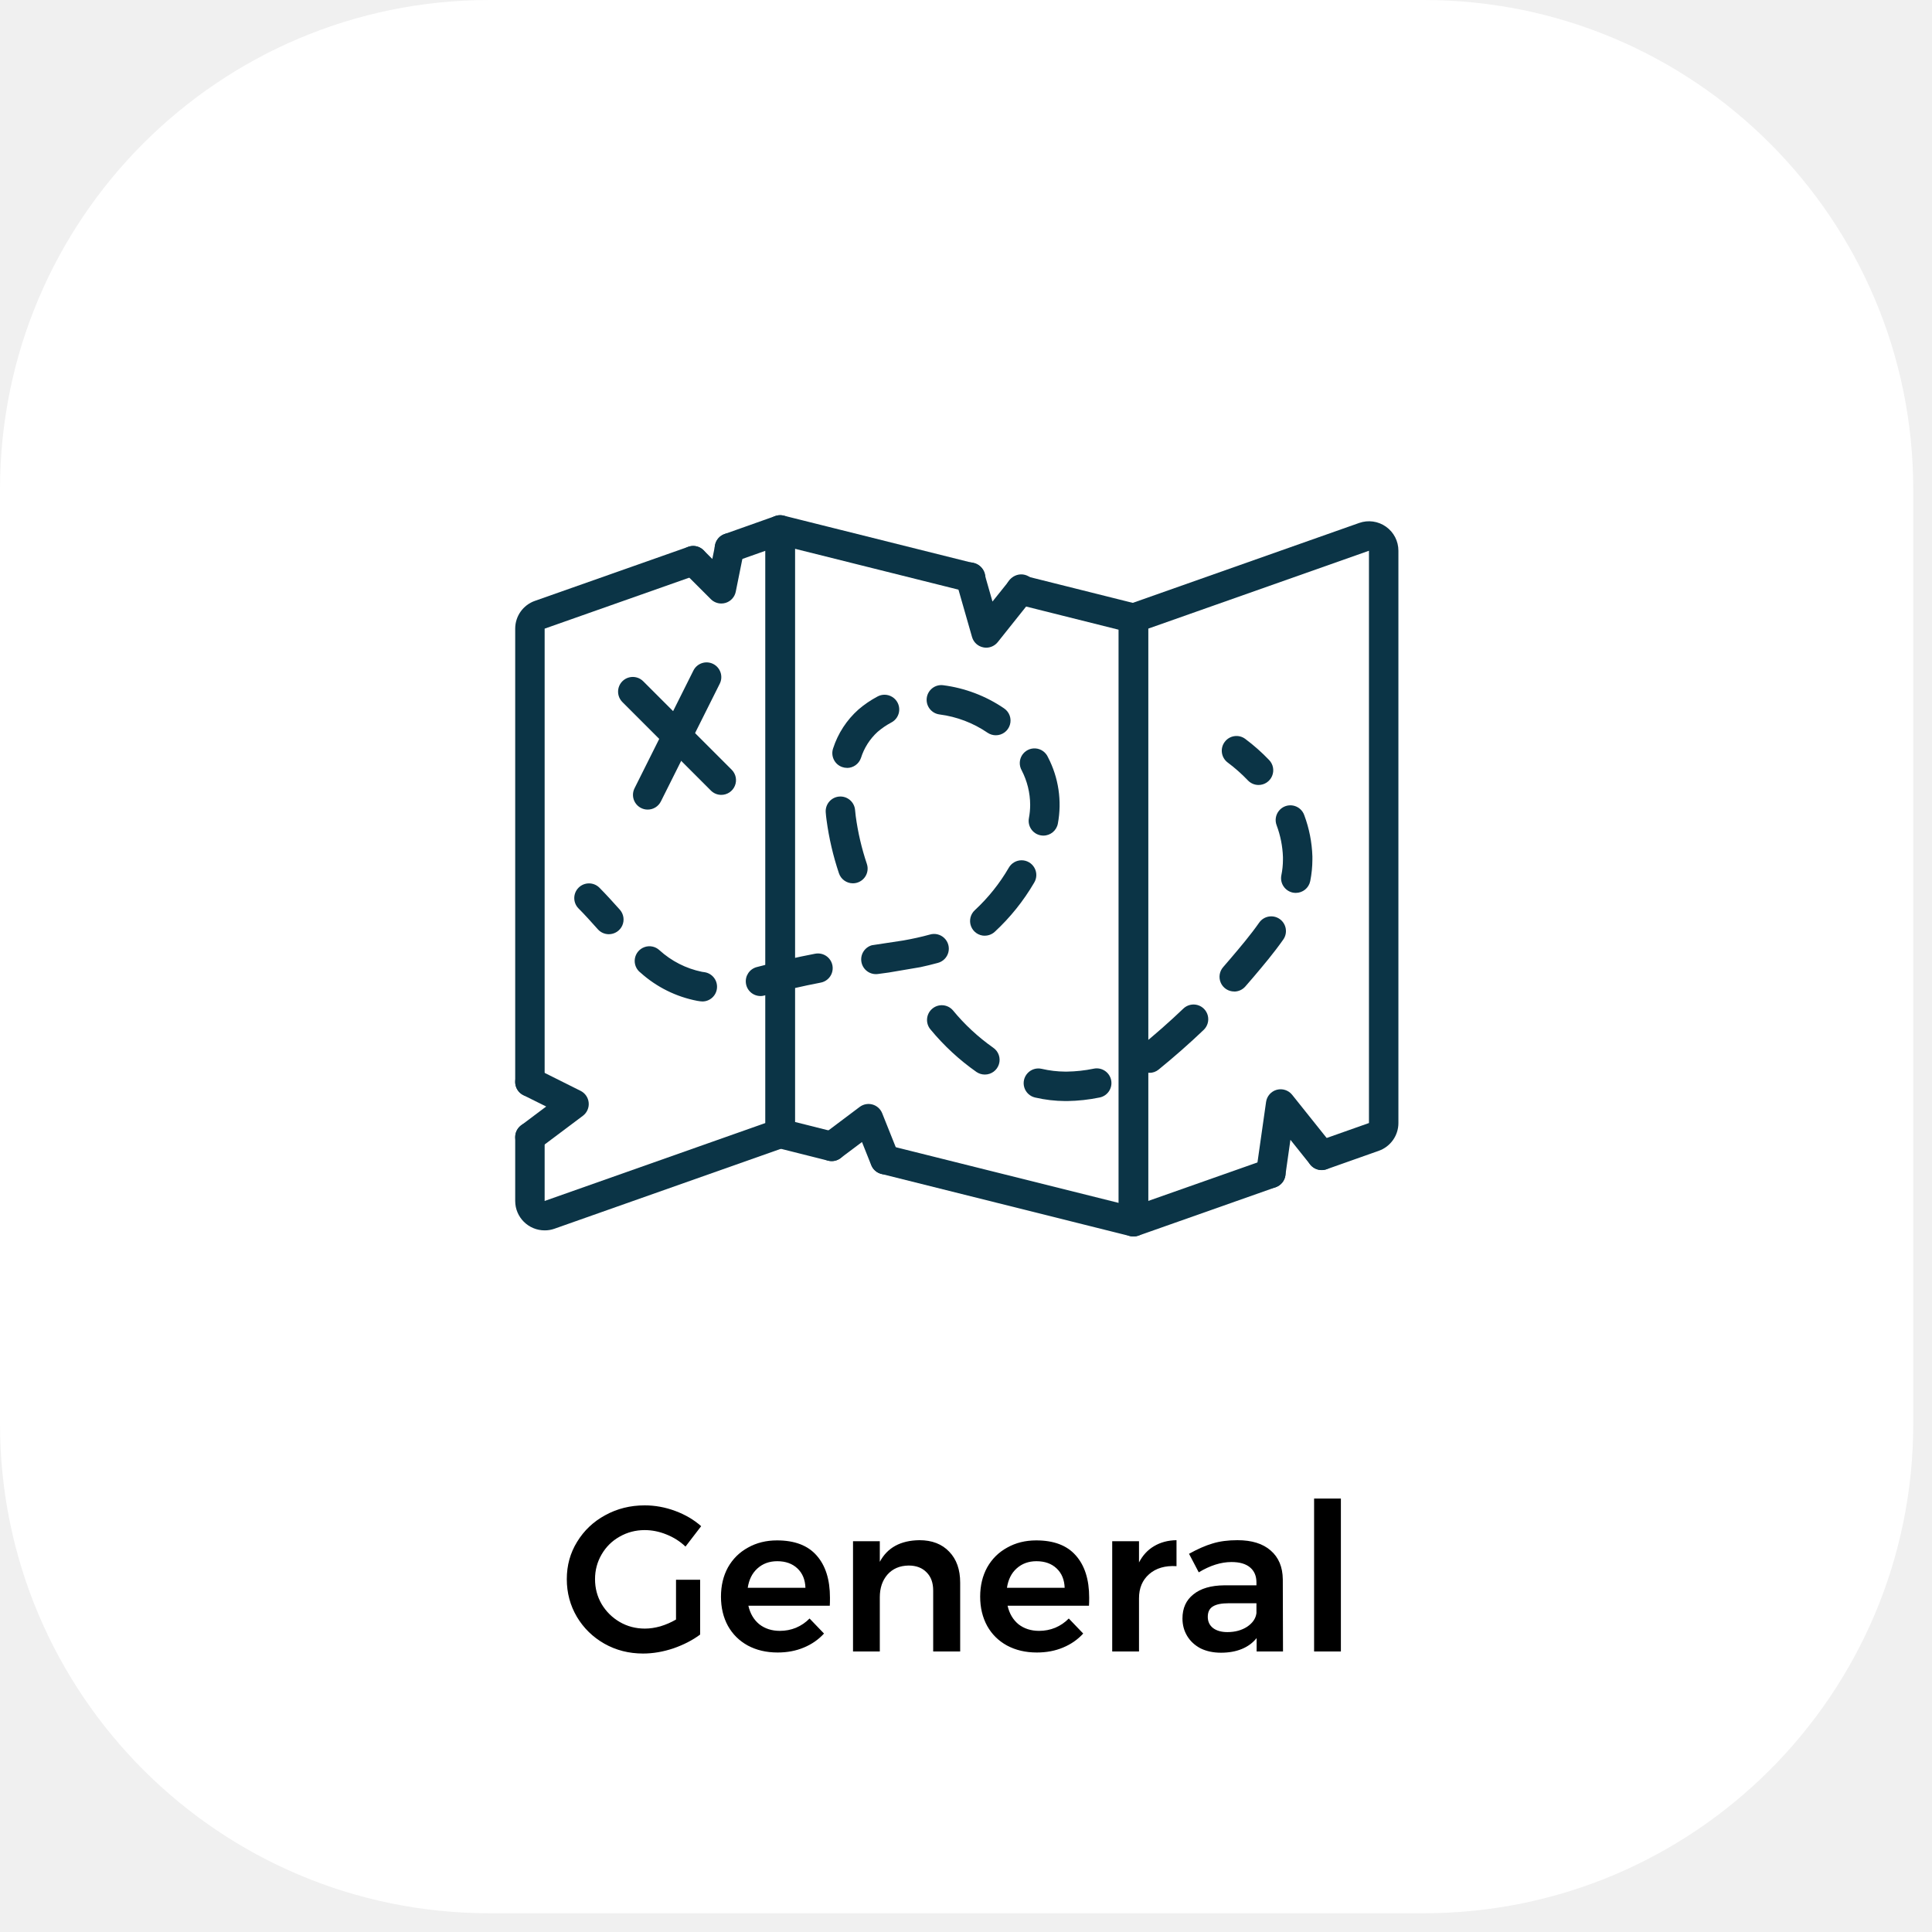
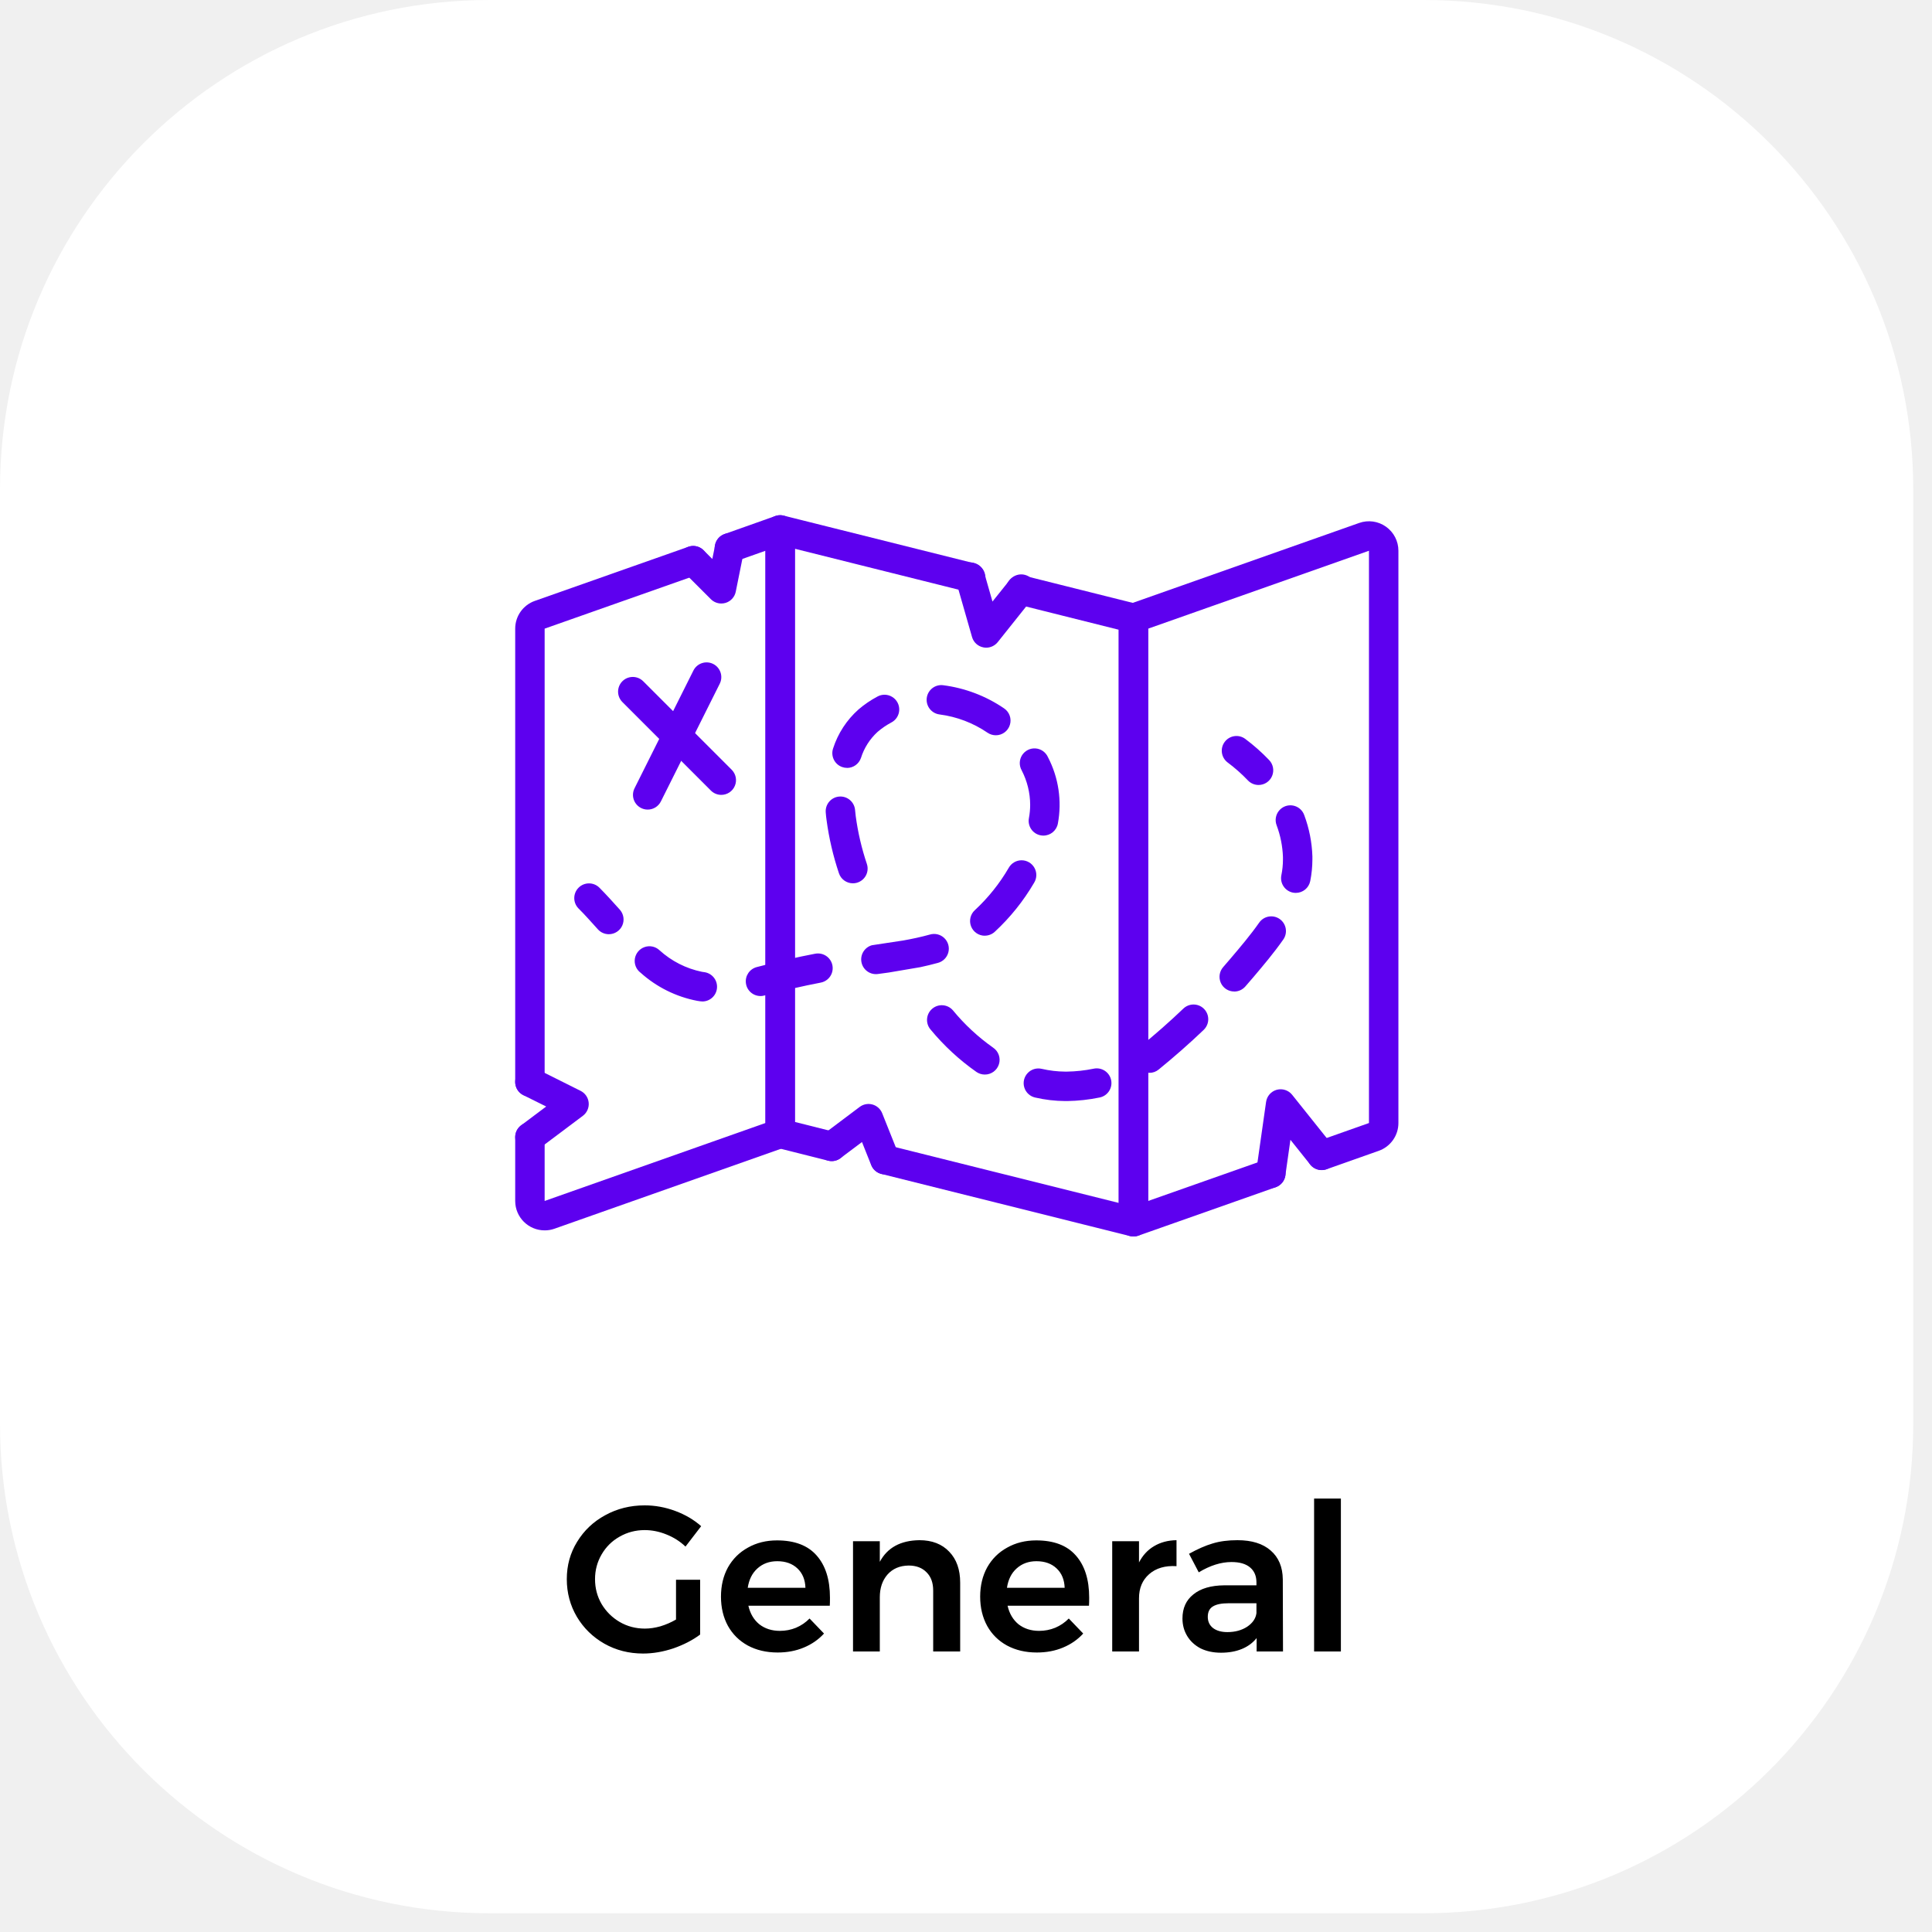
<svg xmlns="http://www.w3.org/2000/svg" width="75" height="75" viewBox="0 0 75 75" fill="none">
  <rect width="74.272" height="74.272" rx="19" fill="white" />
  <path d="M26.243 61.326H27.179V63.454C26.886 63.672 26.539 63.851 26.139 63.99C25.739 64.123 25.347 64.19 24.963 64.19C24.414 64.19 23.912 64.062 23.459 63.806C23.011 63.55 22.656 63.203 22.395 62.766C22.134 62.323 22.003 61.835 22.003 61.302C22.003 60.768 22.136 60.286 22.403 59.854C22.67 59.416 23.032 59.072 23.491 58.822C23.955 58.566 24.467 58.438 25.027 58.438C25.427 58.438 25.822 58.51 26.211 58.654C26.6 58.798 26.936 58.995 27.219 59.246L26.611 60.038C26.398 59.835 26.15 59.678 25.867 59.566C25.59 59.454 25.31 59.398 25.027 59.398C24.675 59.398 24.35 59.483 24.051 59.654C23.758 59.819 23.526 60.048 23.355 60.342C23.184 60.635 23.099 60.955 23.099 61.302C23.099 61.654 23.184 61.976 23.355 62.27C23.531 62.563 23.766 62.795 24.059 62.966C24.352 63.136 24.678 63.222 25.035 63.222C25.227 63.222 25.427 63.192 25.635 63.134C25.848 63.07 26.051 62.982 26.243 62.87V61.326ZM30.163 59.798C30.846 59.798 31.358 59.992 31.7 60.382C32.046 60.771 32.219 61.318 32.219 62.022C32.219 62.16 32.217 62.264 32.212 62.334H29.052C29.121 62.638 29.262 62.878 29.476 63.054C29.694 63.224 29.961 63.31 30.276 63.31C30.494 63.31 30.702 63.27 30.899 63.19C31.102 63.104 31.278 62.984 31.427 62.83L31.988 63.414C31.774 63.648 31.513 63.83 31.203 63.958C30.899 64.086 30.561 64.15 30.188 64.15C29.75 64.15 29.363 64.059 29.027 63.878C28.697 63.696 28.441 63.443 28.259 63.118C28.078 62.787 27.988 62.408 27.988 61.982C27.988 61.555 28.078 61.176 28.259 60.846C28.446 60.515 28.705 60.259 29.035 60.078C29.366 59.891 29.742 59.798 30.163 59.798ZM31.267 61.638C31.257 61.323 31.153 61.072 30.956 60.886C30.758 60.699 30.497 60.606 30.172 60.606C29.867 60.606 29.611 60.699 29.404 60.886C29.201 61.067 29.076 61.318 29.027 61.638H31.267ZM35.69 59.79C36.181 59.79 36.567 59.939 36.85 60.238C37.133 60.531 37.274 60.931 37.274 61.438V64.11H36.226V61.742C36.226 61.443 36.141 61.208 35.97 61.038C35.799 60.862 35.567 60.774 35.274 60.774C34.927 60.779 34.653 60.896 34.45 61.126C34.252 61.355 34.154 61.648 34.154 62.006V64.11H33.114V59.83H34.154V60.63C34.447 60.08 34.959 59.8 35.69 59.79ZM40.226 59.798C40.909 59.798 41.421 59.992 41.762 60.382C42.109 60.771 42.282 61.318 42.282 62.022C42.282 62.16 42.279 62.264 42.274 62.334H39.114C39.183 62.638 39.325 62.878 39.538 63.054C39.757 63.224 40.023 63.31 40.338 63.31C40.557 63.31 40.765 63.27 40.962 63.19C41.165 63.104 41.341 62.984 41.49 62.83L42.05 63.414C41.837 63.648 41.575 63.83 41.266 63.958C40.962 64.086 40.623 64.15 40.25 64.15C39.813 64.15 39.426 64.059 39.09 63.878C38.759 63.696 38.503 63.443 38.322 63.118C38.141 62.787 38.05 62.408 38.05 61.982C38.05 61.555 38.141 61.176 38.322 60.846C38.509 60.515 38.767 60.259 39.098 60.078C39.429 59.891 39.805 59.798 40.226 59.798ZM41.33 61.638C41.319 61.323 41.215 61.072 41.018 60.886C40.821 60.699 40.559 60.606 40.234 60.606C39.93 60.606 39.674 60.699 39.466 60.886C39.263 61.067 39.138 61.318 39.09 61.638H41.33ZM44.216 60.654C44.36 60.376 44.555 60.166 44.8 60.022C45.051 59.872 45.342 59.795 45.672 59.79V60.798C45.23 60.771 44.875 60.875 44.608 61.11C44.347 61.339 44.216 61.651 44.216 62.046V64.11H43.176V59.83H44.216V60.654ZM48.782 64.11V63.59C48.633 63.776 48.441 63.918 48.206 64.014C47.972 64.11 47.703 64.158 47.398 64.158C47.1 64.158 46.836 64.102 46.606 63.99C46.383 63.872 46.209 63.712 46.087 63.51C45.964 63.307 45.903 63.08 45.903 62.83C45.903 62.43 46.044 62.118 46.327 61.894C46.609 61.664 47.009 61.547 47.526 61.542H48.775V61.43C48.775 61.179 48.692 60.984 48.526 60.846C48.361 60.707 48.121 60.638 47.806 60.638C47.401 60.638 46.977 60.771 46.535 61.038L46.158 60.318C46.495 60.131 46.798 59.998 47.071 59.918C47.348 59.832 47.67 59.79 48.038 59.79C48.593 59.79 49.023 59.923 49.327 60.19C49.636 60.456 49.793 60.83 49.798 61.31L49.806 64.11H48.782ZM47.647 63.358C47.945 63.358 48.201 63.288 48.414 63.15C48.628 63.006 48.748 62.83 48.775 62.622V62.238H47.694C47.417 62.238 47.212 62.28 47.078 62.366C46.95 62.446 46.886 62.579 46.886 62.766C46.886 62.947 46.953 63.091 47.087 63.198C47.225 63.304 47.412 63.358 47.647 63.358ZM51.013 58.174H52.053V64.11H51.013V58.174Z" fill="black" />
-   <path d="M34.349 45.589C34.115 45.589 33.905 45.446 33.819 45.229L33.462 44.334L32.629 44.959C32.377 45.149 32.018 45.098 31.829 44.845C31.64 44.593 31.691 44.235 31.943 44.045L33.372 42.971C33.514 42.864 33.698 42.829 33.87 42.877C34.041 42.925 34.18 43.05 34.246 43.215L34.881 44.804C34.951 44.98 34.929 45.18 34.823 45.337C34.717 45.493 34.539 45.587 34.35 45.587L34.349 45.589Z" fill="#0B3446" />
-   <path d="M49.333 46.12C49.306 46.12 49.278 46.118 49.251 46.114C48.939 46.07 48.722 45.78 48.766 45.468L49.149 42.776C49.181 42.551 49.344 42.366 49.564 42.305C49.784 42.246 50.019 42.322 50.161 42.5L51.755 44.495C51.95 44.741 51.909 45.099 51.664 45.295C51.418 45.491 51.061 45.453 50.863 45.209L50.094 44.247L49.898 45.629C49.858 45.91 49.617 46.12 49.333 46.12Z" fill="#0B3446" />
-   <path d="M28 23.428C27.849 23.428 27.703 23.368 27.596 23.261L26.505 22.171C26.36 22.026 26.304 21.816 26.357 21.618C26.41 21.421 26.564 21.267 26.762 21.213C26.959 21.16 27.17 21.217 27.314 21.362L27.652 21.699L27.762 21.156C27.824 20.846 28.125 20.646 28.434 20.708C28.744 20.77 28.944 21.071 28.882 21.381L28.562 22.97C28.52 23.176 28.369 23.343 28.167 23.404C28.113 23.42 28.057 23.429 28 23.428Z" fill="#0B3446" />
-   <path d="M21.143 47.763C20.512 47.763 20 47.252 20 46.621V44.143C20 43.827 20.256 43.571 20.572 43.571C20.887 43.571 21.143 43.827 21.143 44.143V46.621L29.715 43.595V21.381L28.511 21.807C28.318 21.878 28.102 21.84 27.945 21.707C27.788 21.574 27.714 21.367 27.753 21.165C27.791 20.963 27.935 20.797 28.13 20.73L30.095 20.033C30.27 19.971 30.464 19.998 30.616 20.105C30.767 20.212 30.857 20.386 30.858 20.571V44C30.858 44.242 30.705 44.458 30.476 44.539L21.524 47.699C21.402 47.742 21.273 47.764 21.143 47.763Z" fill="#0B3446" />
-   <path d="M20.572 42.571C20.256 42.571 20 42.316 20 42V24.404C20 23.919 20.306 23.487 20.764 23.326L26.719 21.227C27.016 21.122 27.343 21.277 27.448 21.575C27.553 21.873 27.397 22.199 27.099 22.304L21.143 24.404V42C21.143 42.316 20.887 42.571 20.572 42.571Z" fill="#0B3446" />
-   <path d="M44.001 48C43.685 48 43.429 47.744 43.429 47.429V24C43.429 23.758 43.582 23.542 43.81 23.461L52.763 20.301C53.113 20.177 53.501 20.231 53.804 20.446C54.107 20.66 54.286 21.008 54.286 21.38V43.596C54.286 44.08 53.981 44.512 53.525 44.674L51.5 45.39C51.203 45.496 50.876 45.34 50.77 45.042C50.665 44.745 50.821 44.418 51.118 44.312L53.143 43.596V21.38L44.572 24.404V46.621L49.144 45.01C49.336 44.942 49.55 44.982 49.705 45.115C49.86 45.247 49.933 45.453 49.896 45.653C49.858 45.854 49.716 46.02 49.524 46.088L44.193 47.968C44.131 47.989 44.066 48 44.001 48Z" fill="#0B3446" />
-   <path d="M44.001 48C43.954 48 43.908 47.994 43.862 47.983L34.211 45.571C33.91 45.49 33.729 45.184 33.805 44.881C33.88 44.578 34.184 44.392 34.488 44.463L43.429 46.697V24.446L39.479 23.457C39.28 23.408 39.121 23.257 39.065 23.06C39.008 22.863 39.061 22.65 39.204 22.503C39.347 22.356 39.558 22.297 39.757 22.348L44.14 23.445C44.394 23.509 44.572 23.738 44.572 24V47.428C44.572 47.744 44.316 48 44.001 48Z" fill="#0B3446" />
-   <path d="M32.286 45.074C32.239 45.074 32.192 45.068 32.146 45.057L30.146 44.554C29.892 44.49 29.715 44.262 29.715 44V20.571C29.715 20.395 29.796 20.229 29.934 20.121C30.073 20.013 30.254 19.974 30.425 20.017L37.807 21.863C38.01 21.908 38.171 22.06 38.23 22.259C38.289 22.457 38.235 22.672 38.09 22.82C37.945 22.968 37.731 23.026 37.531 22.971L30.858 21.303V43.554L32.426 43.948C32.706 44.019 32.889 44.286 32.854 44.573C32.819 44.859 32.575 45.074 32.287 45.074H32.286Z" fill="#0B3446" />
-   <path d="M20.572 44.714C20.326 44.714 20.108 44.557 20.029 44.324C19.952 44.09 20.032 43.833 20.229 43.686L21.203 42.955L20.316 42.514C20.034 42.373 19.919 42.03 20.06 41.747C20.201 41.465 20.545 41.35 20.827 41.491L22.541 42.348C22.718 42.437 22.835 42.611 22.853 42.807C22.871 43.003 22.786 43.195 22.629 43.314L20.915 44.6C20.816 44.674 20.696 44.714 20.572 44.714Z" fill="#0B3446" />
-   <path d="M23.635 36.266C23.472 36.266 23.317 36.197 23.208 36.075C22.953 35.79 22.703 35.51 22.454 35.261C22.237 35.037 22.24 34.681 22.46 34.46C22.681 34.24 23.037 34.237 23.262 34.453C23.525 34.717 23.79 35.011 24.062 35.314C24.211 35.482 24.249 35.723 24.157 35.928C24.065 36.134 23.86 36.266 23.635 36.266H23.635Z" fill="#0B3446" />
-   <path d="M41.354 42.743C40.96 42.74 40.568 42.695 40.184 42.606C39.985 42.561 39.825 42.414 39.764 42.218C39.703 42.024 39.751 41.811 39.89 41.661C40.028 41.511 40.236 41.446 40.435 41.491C40.737 41.561 41.044 41.598 41.354 41.6H41.411C41.763 41.595 42.113 41.557 42.457 41.486C42.766 41.421 43.069 41.619 43.134 41.928C43.198 42.237 43 42.54 42.691 42.604C42.276 42.69 41.853 42.736 41.429 42.743H41.354ZM38.229 41.714C38.114 41.714 38.003 41.679 37.908 41.615C37.242 41.148 36.642 40.593 36.124 39.966C35.919 39.726 35.947 39.365 36.188 39.16C36.428 38.954 36.789 38.983 36.994 39.223C37.446 39.773 37.97 40.258 38.552 40.669C38.761 40.809 38.854 41.07 38.779 41.311C38.705 41.552 38.481 41.716 38.229 41.714ZM44.62 41.647C44.379 41.648 44.163 41.495 44.081 41.267C44 41.039 44.072 40.785 44.259 40.632C44.842 40.158 45.407 39.661 45.938 39.153C46.085 39.012 46.297 38.96 46.493 39.017C46.689 39.074 46.84 39.232 46.888 39.43C46.937 39.628 46.875 39.837 46.728 39.979C46.175 40.508 45.585 41.026 44.98 41.519C44.879 41.603 44.751 41.649 44.618 41.648L44.62 41.647ZM27.263 38.876C27.236 38.876 27.21 38.874 27.183 38.87L27.069 38.853C26.251 38.697 25.491 38.32 24.871 37.764C24.7 37.638 24.613 37.428 24.645 37.218C24.677 37.009 24.823 36.834 25.023 36.765C25.223 36.695 25.445 36.742 25.6 36.887C26.065 37.31 26.635 37.6 27.251 37.726L27.341 37.739C27.64 37.78 27.855 38.044 27.834 38.345C27.814 38.645 27.564 38.878 27.263 38.877V38.876ZM29.521 38.666C29.234 38.665 28.992 38.452 28.956 38.167C28.919 37.883 29.099 37.615 29.377 37.542C30.183 37.331 30.92 37.161 31.639 37.024C31.841 36.983 32.049 37.053 32.184 37.208C32.32 37.363 32.361 37.579 32.293 37.773C32.225 37.967 32.057 38.11 31.855 38.146C31.163 38.279 30.448 38.443 29.666 38.647C29.618 38.661 29.569 38.667 29.519 38.667L29.521 38.666ZM47.913 38.49C47.688 38.491 47.484 38.359 47.392 38.155C47.3 37.95 47.336 37.71 47.484 37.542C47.578 37.435 47.67 37.328 47.761 37.22C48.157 36.755 48.544 36.297 48.881 35.817C49.062 35.558 49.418 35.495 49.677 35.676C49.935 35.857 49.998 36.214 49.817 36.472C49.45 36.996 49.045 37.474 48.653 37.937C48.538 38.072 48.441 38.185 48.342 38.297C48.233 38.421 48.076 38.492 47.911 38.492L47.913 38.49ZM34.503 37.753C34.359 37.773 34.216 37.792 34.076 37.811C33.779 37.849 33.503 37.652 33.443 37.358C33.383 37.066 33.559 36.776 33.847 36.694L35.067 36.509C35.41 36.448 35.757 36.374 36.095 36.28C36.294 36.22 36.509 36.272 36.658 36.416C36.808 36.56 36.867 36.773 36.814 36.974C36.761 37.174 36.603 37.33 36.402 37.381C36.178 37.444 35.953 37.495 35.728 37.545L34.503 37.753ZM38.23 36.325C37.993 36.325 37.781 36.179 37.696 35.959C37.611 35.738 37.671 35.488 37.846 35.33C38.363 34.85 38.806 34.297 39.16 33.687C39.262 33.507 39.453 33.395 39.66 33.396C39.867 33.397 40.058 33.51 40.158 33.691C40.259 33.872 40.253 34.093 40.144 34.269C39.73 34.977 39.214 35.621 38.611 36.177C38.506 36.271 38.37 36.323 38.229 36.323L38.23 36.325ZM50.303 34.662C50.265 34.662 50.227 34.658 50.189 34.651C50.041 34.621 49.91 34.533 49.826 34.406C49.742 34.28 49.712 34.126 49.742 33.977C49.783 33.777 49.804 33.573 49.804 33.369V33.269C49.789 32.85 49.707 32.436 49.56 32.042C49.485 31.85 49.519 31.631 49.651 31.471C49.782 31.311 49.99 31.234 50.194 31.271C50.398 31.308 50.566 31.453 50.633 31.649C50.823 32.16 50.929 32.698 50.947 33.243V33.369C50.946 33.65 50.918 33.929 50.863 34.204C50.809 34.471 50.575 34.662 50.303 34.662ZM33.109 34.29C32.863 34.29 32.644 34.132 32.567 33.899C32.342 33.228 32.181 32.537 32.087 31.836C32.073 31.743 32.063 31.642 32.055 31.537C32.03 31.222 32.265 30.947 32.58 30.922C32.894 30.898 33.169 31.133 33.194 31.447C33.2 31.527 33.209 31.606 33.219 31.681C33.304 32.313 33.449 32.935 33.652 33.538C33.71 33.712 33.681 33.904 33.573 34.053C33.465 34.202 33.293 34.29 33.109 34.29ZM40.504 32.438C40.469 32.438 40.434 32.434 40.399 32.428C40.089 32.371 39.885 32.072 39.942 31.762C39.974 31.59 39.991 31.416 39.991 31.241C39.989 30.777 39.876 30.32 39.663 29.908C39.558 29.724 39.563 29.498 39.675 29.319C39.788 29.141 39.99 29.038 40.201 29.054C40.411 29.07 40.596 29.2 40.682 29.394C41.094 30.186 41.23 31.093 41.066 31.972C41.015 32.242 40.779 32.438 40.504 32.438ZM32.882 29.809C32.817 29.809 32.753 29.798 32.692 29.776C32.549 29.726 32.432 29.621 32.367 29.484C32.301 29.347 32.293 29.19 32.343 29.047C32.531 28.467 32.87 27.948 33.325 27.543C33.551 27.349 33.797 27.181 34.06 27.041C34.24 26.941 34.462 26.946 34.637 27.055C34.813 27.163 34.917 27.358 34.908 27.565C34.9 27.771 34.78 27.957 34.596 28.05C34.407 28.151 34.23 28.272 34.068 28.411C33.766 28.687 33.543 29.038 33.421 29.428C33.34 29.657 33.125 29.811 32.882 29.811V29.809ZM38.658 28.543C38.544 28.543 38.433 28.509 38.339 28.446C37.782 28.065 37.143 27.821 36.474 27.735C36.161 27.696 35.938 27.411 35.976 27.098C36.014 26.785 36.299 26.561 36.612 26.6C37.461 26.709 38.272 27.017 38.978 27.499C39.186 27.639 39.278 27.899 39.204 28.139C39.13 28.38 38.909 28.543 38.658 28.543Z" fill="#0B3446" />
-   <path d="M48.858 30.473C48.701 30.473 48.552 30.409 48.444 30.296C48.202 30.042 47.938 29.809 47.658 29.6C47.405 29.41 47.354 29.052 47.544 28.8C47.733 28.547 48.091 28.496 48.343 28.686C48.674 28.933 48.984 29.208 49.27 29.507C49.428 29.673 49.471 29.916 49.381 30.127C49.291 30.337 49.085 30.473 48.856 30.473H48.858Z" fill="#0B3446" />
-   <path d="M25.143 31.428C24.945 31.428 24.762 31.326 24.657 31.157C24.553 30.989 24.544 30.779 24.632 30.602L26.918 26.03C27.059 25.748 27.402 25.633 27.685 25.774C27.967 25.915 28.082 26.259 27.941 26.541L25.655 31.112C25.558 31.306 25.36 31.429 25.143 31.428Z" fill="#0B3446" />
-   <path d="M28 30.857C27.849 30.857 27.703 30.797 27.596 30.689L24.168 27.261C24.019 27.117 23.96 26.905 24.012 26.705C24.064 26.506 24.22 26.349 24.42 26.297C24.62 26.245 24.832 26.304 24.976 26.453L28.404 29.881C28.568 30.045 28.617 30.291 28.528 30.504C28.44 30.718 28.231 30.857 28 30.857Z" fill="#0B3446" />
-   <path d="M38.286 25.143C38.248 25.143 38.209 25.139 38.172 25.131C37.963 25.09 37.794 24.936 37.735 24.731L37.118 22.577C37.055 22.379 37.104 22.162 37.248 22.011C37.391 21.86 37.605 21.798 37.806 21.851C38.007 21.903 38.164 22.061 38.216 22.263L38.528 23.352L39.169 22.552C39.288 22.373 39.498 22.276 39.711 22.301C39.925 22.327 40.106 22.47 40.18 22.671C40.255 22.873 40.21 23.099 40.064 23.257L38.733 24.926C38.624 25.062 38.46 25.142 38.286 25.143Z" fill="#0B3446" />
+   <path d="M34.349 45.589C34.115 45.589 33.905 45.446 33.819 45.229L33.462 44.334L32.629 44.959C32.377 45.149 32.018 45.098 31.829 44.845C31.64 44.593 31.691 44.235 31.943 44.045L33.372 42.971C33.514 42.864 33.698 42.829 33.87 42.877C34.041 42.925 34.18 43.05 34.246 43.215L34.881 44.804C34.951 44.98 34.929 45.18 34.823 45.337C34.717 45.493 34.539 45.587 34.35 45.587L34.349 45.589Z" fill="#5D00EF" />
+   <path d="M49.333 46.12C49.306 46.12 49.278 46.118 49.251 46.114C48.939 46.07 48.722 45.78 48.766 45.468L49.149 42.776C49.181 42.551 49.344 42.366 49.564 42.305C49.784 42.246 50.019 42.322 50.161 42.5L51.755 44.495C51.95 44.741 51.909 45.099 51.664 45.295C51.419 45.491 51.061 45.453 50.863 45.209L50.094 44.247L49.898 45.629C49.858 45.91 49.617 46.12 49.333 46.12Z" fill="#5D00EF" />
+   <path d="M28 23.428C27.849 23.428 27.703 23.368 27.596 23.261L26.505 22.171C26.36 22.026 26.304 21.816 26.357 21.618C26.41 21.421 26.564 21.267 26.762 21.213C26.959 21.16 27.17 21.217 27.314 21.362L27.652 21.699L27.762 21.156C27.823 20.846 28.125 20.646 28.434 20.708C28.744 20.77 28.944 21.071 28.882 21.381L28.562 22.97C28.52 23.176 28.369 23.343 28.167 23.404C28.113 23.42 28.057 23.429 28 23.428Z" fill="#5D00EF" />
+   <path d="M21.143 47.763C20.512 47.763 20 47.252 20 46.621V44.143C20 43.827 20.256 43.571 20.572 43.571C20.887 43.571 21.143 43.827 21.143 44.143V46.621L29.715 43.595V21.381L28.511 21.807C28.318 21.878 28.102 21.84 27.945 21.707C27.788 21.574 27.714 21.367 27.753 21.165C27.791 20.963 27.935 20.797 28.13 20.73L30.095 20.033C30.27 19.971 30.464 19.998 30.616 20.105C30.767 20.212 30.857 20.386 30.858 20.571V44C30.858 44.242 30.705 44.458 30.476 44.539L21.524 47.699C21.402 47.742 21.273 47.764 21.143 47.763Z" fill="#5D00EF" />
+   <path d="M20.572 42.571C20.256 42.571 20 42.316 20 42V24.404C20 23.919 20.306 23.487 20.764 23.326L26.719 21.227C27.016 21.122 27.343 21.277 27.448 21.575C27.553 21.873 27.397 22.199 27.099 22.304L21.143 24.404V42C21.143 42.316 20.887 42.571 20.572 42.571Z" fill="#5D00EF" />
+   <path d="M44.001 48C43.685 48 43.429 47.744 43.429 47.429V24C43.429 23.758 43.582 23.542 43.81 23.461L52.763 20.301C53.113 20.177 53.501 20.231 53.803 20.446C54.106 20.66 54.286 21.008 54.286 21.38V43.596C54.286 44.08 53.981 44.512 53.525 44.674L51.5 45.39C51.203 45.496 50.876 45.34 50.77 45.042C50.665 44.745 50.821 44.418 51.118 44.312L53.143 43.596V21.38L44.572 24.404V46.621L49.144 45.01C49.336 44.942 49.55 44.982 49.705 45.115C49.86 45.247 49.933 45.453 49.896 45.653C49.858 45.854 49.716 46.02 49.524 46.088L44.193 47.968C44.131 47.989 44.066 48 44.001 48Z" fill="#5D00EF" />
+   <path d="M44.001 48C43.954 48 43.908 47.994 43.862 47.983L34.211 45.571C33.91 45.49 33.729 45.184 33.805 44.881C33.88 44.578 34.184 44.392 34.488 44.463L43.429 46.697V24.446L39.479 23.457C39.28 23.408 39.121 23.257 39.065 23.06C39.008 22.863 39.061 22.65 39.204 22.503C39.347 22.356 39.558 22.297 39.757 22.348L44.14 23.445C44.394 23.509 44.572 23.738 44.572 24V47.428C44.572 47.744 44.316 48 44.001 48Z" fill="#5D00EF" />
+   <path d="M32.286 45.074C32.239 45.074 32.192 45.068 32.146 45.057L30.146 44.554C29.892 44.49 29.715 44.262 29.715 44V20.571C29.715 20.395 29.796 20.229 29.934 20.121C30.073 20.013 30.254 19.974 30.425 20.017L37.807 21.863C38.01 21.908 38.171 22.06 38.23 22.259C38.289 22.457 38.235 22.672 38.09 22.82C37.945 22.968 37.731 23.026 37.531 22.971L30.858 21.303V43.554L32.426 43.948C32.705 44.019 32.889 44.286 32.854 44.573C32.819 44.859 32.575 45.074 32.287 45.074H32.286Z" fill="#5D00EF" />
+   <path d="M20.572 44.714C20.326 44.714 20.108 44.557 20.029 44.324C19.952 44.09 20.032 43.833 20.229 43.686L21.203 42.955L20.316 42.514C20.034 42.373 19.919 42.03 20.06 41.747C20.201 41.465 20.545 41.35 20.827 41.491L22.541 42.348C22.718 42.437 22.835 42.611 22.853 42.807C22.871 43.003 22.786 43.195 22.629 43.314L20.915 44.6C20.816 44.674 20.696 44.714 20.572 44.714Z" fill="#5D00EF" />
+   <path d="M23.635 36.266C23.472 36.266 23.317 36.197 23.208 36.075C22.952 35.79 22.703 35.51 22.453 35.261C22.237 35.037 22.24 34.681 22.46 34.46C22.681 34.24 23.037 34.237 23.262 34.453C23.525 34.717 23.79 35.011 24.062 35.314C24.211 35.482 24.249 35.723 24.157 35.928C24.065 36.134 23.86 36.266 23.635 36.266H23.635Z" fill="#5D00EF" />
+   <path d="M41.354 42.743C40.96 42.74 40.568 42.695 40.184 42.606C39.985 42.561 39.825 42.414 39.764 42.218C39.703 42.024 39.751 41.811 39.89 41.661C40.028 41.511 40.236 41.446 40.435 41.491C40.737 41.561 41.044 41.598 41.354 41.6H41.411C41.763 41.595 42.113 41.557 42.457 41.486C42.766 41.421 43.069 41.619 43.134 41.928C43.198 42.237 43 42.54 42.691 42.604C42.276 42.69 41.853 42.736 41.429 42.743H41.354ZM38.229 41.714C38.114 41.714 38.003 41.679 37.908 41.615C37.242 41.148 36.642 40.593 36.124 39.966C35.919 39.726 35.947 39.365 36.188 39.16C36.428 38.954 36.789 38.983 36.994 39.223C37.446 39.773 37.97 40.258 38.552 40.669C38.761 40.809 38.854 41.07 38.779 41.311C38.705 41.552 38.481 41.716 38.229 41.714ZM44.62 41.647C44.379 41.648 44.163 41.495 44.081 41.267C44 41.039 44.072 40.785 44.259 40.632C44.842 40.158 45.407 39.661 45.938 39.153C46.085 39.012 46.297 38.96 46.493 39.017C46.689 39.074 46.84 39.232 46.888 39.43C46.937 39.628 46.875 39.837 46.728 39.979C46.175 40.508 45.585 41.026 44.98 41.519C44.879 41.603 44.751 41.649 44.618 41.648L44.62 41.647ZM27.263 38.876C27.236 38.876 27.21 38.874 27.183 38.87L27.069 38.853C26.251 38.697 25.491 38.32 24.871 37.764C24.7 37.638 24.613 37.428 24.645 37.218C24.677 37.009 24.823 36.834 25.023 36.765C25.223 36.695 25.445 36.742 25.6 36.887C26.065 37.31 26.635 37.6 27.251 37.726L27.341 37.739C27.64 37.78 27.855 38.044 27.834 38.345C27.814 38.645 27.564 38.878 27.263 38.877V38.876ZM29.521 38.666C29.234 38.665 28.992 38.452 28.956 38.167C28.919 37.883 29.099 37.615 29.377 37.542C30.183 37.331 30.92 37.161 31.639 37.024C31.841 36.983 32.049 37.053 32.184 37.208C32.32 37.363 32.361 37.579 32.293 37.773C32.225 37.967 32.057 38.11 31.855 38.146C31.163 38.279 30.448 38.443 29.666 38.647C29.618 38.661 29.569 38.667 29.519 38.667L29.521 38.666ZM47.913 38.49C47.688 38.491 47.484 38.359 47.392 38.155C47.3 37.95 47.336 37.71 47.484 37.542C47.578 37.435 47.67 37.328 47.761 37.22C48.157 36.755 48.544 36.297 48.881 35.817C49.062 35.558 49.418 35.495 49.677 35.676C49.935 35.857 49.998 36.214 49.817 36.472C49.45 36.996 49.045 37.474 48.653 37.937C48.538 38.072 48.441 38.185 48.342 38.297C48.233 38.421 48.076 38.492 47.911 38.492L47.913 38.49ZM34.503 37.753C34.359 37.773 34.216 37.792 34.076 37.811C33.779 37.849 33.503 37.652 33.443 37.358C33.383 37.066 33.559 36.776 33.847 36.694L35.067 36.509C35.41 36.448 35.757 36.374 36.095 36.28C36.294 36.22 36.509 36.272 36.658 36.416C36.808 36.56 36.867 36.773 36.814 36.974C36.761 37.174 36.603 37.33 36.402 37.381C36.178 37.444 35.953 37.495 35.728 37.545L34.503 37.753ZM38.23 36.325C37.993 36.325 37.781 36.179 37.696 35.959C37.611 35.738 37.671 35.488 37.846 35.33C38.363 34.85 38.806 34.297 39.16 33.687C39.262 33.507 39.453 33.395 39.66 33.396C39.867 33.397 40.058 33.51 40.158 33.691C40.259 33.872 40.253 34.093 40.144 34.269C39.73 34.977 39.214 35.621 38.611 36.177C38.506 36.271 38.37 36.323 38.229 36.323L38.23 36.325ZM50.303 34.662C50.265 34.662 50.227 34.658 50.189 34.651C50.041 34.621 49.91 34.533 49.826 34.406C49.742 34.28 49.712 34.126 49.742 33.977C49.783 33.777 49.804 33.573 49.804 33.369V33.269C49.789 32.85 49.707 32.436 49.56 32.042C49.485 31.85 49.519 31.631 49.651 31.471C49.782 31.311 49.99 31.234 50.194 31.271C50.398 31.308 50.566 31.453 50.633 31.649C50.823 32.16 50.929 32.698 50.947 33.243V33.369C50.946 33.65 50.918 33.929 50.863 34.204C50.809 34.471 50.575 34.662 50.303 34.662ZM33.109 34.29C32.863 34.29 32.644 34.132 32.567 33.899C32.342 33.228 32.181 32.537 32.087 31.836C32.073 31.743 32.063 31.642 32.055 31.537C32.03 31.222 32.265 30.947 32.58 30.922C32.894 30.898 33.169 31.133 33.194 31.447C33.2 31.527 33.209 31.606 33.219 31.681C33.304 32.313 33.449 32.935 33.652 33.538C33.71 33.712 33.681 33.904 33.573 34.053C33.465 34.202 33.293 34.29 33.109 34.29ZM40.504 32.438C40.469 32.438 40.434 32.434 40.399 32.428C40.089 32.371 39.885 32.072 39.942 31.762C39.974 31.59 39.991 31.416 39.991 31.241C39.989 30.777 39.876 30.32 39.663 29.908C39.558 29.724 39.563 29.498 39.675 29.319C39.788 29.141 39.99 29.038 40.201 29.054C40.411 29.07 40.596 29.2 40.682 29.394C41.094 30.186 41.23 31.093 41.066 31.972C41.015 32.242 40.779 32.438 40.504 32.438ZM32.882 29.809C32.817 29.809 32.753 29.798 32.692 29.776C32.549 29.726 32.432 29.621 32.367 29.484C32.301 29.347 32.293 29.19 32.343 29.047C32.531 28.467 32.87 27.948 33.325 27.543C33.551 27.349 33.797 27.181 34.06 27.041C34.24 26.941 34.462 26.946 34.637 27.055C34.813 27.163 34.917 27.358 34.908 27.565C34.9 27.771 34.78 27.957 34.596 28.05C34.407 28.151 34.23 28.272 34.068 28.411C33.766 28.687 33.543 29.038 33.421 29.428C33.34 29.657 33.125 29.811 32.882 29.811V29.809ZM38.658 28.543C38.544 28.543 38.433 28.509 38.339 28.446C37.782 28.065 37.143 27.821 36.474 27.735C36.161 27.696 35.938 27.411 35.976 27.098C36.014 26.785 36.299 26.561 36.612 26.6C37.461 26.709 38.272 27.017 38.978 27.499C39.186 27.639 39.278 27.899 39.204 28.139C39.13 28.38 38.909 28.543 38.658 28.543Z" fill="#5D00EF" />
+   <path d="M48.858 30.473C48.701 30.473 48.552 30.409 48.444 30.296C48.202 30.042 47.938 29.809 47.658 29.6C47.405 29.41 47.354 29.052 47.543 28.8C47.733 28.547 48.091 28.496 48.343 28.686C48.674 28.933 48.984 29.208 49.269 29.507C49.427 29.673 49.471 29.916 49.381 30.127C49.291 30.337 49.085 30.473 48.856 30.473H48.858Z" fill="#5D00EF" />
+   <path d="M25.143 31.428C24.945 31.428 24.762 31.326 24.657 31.157C24.553 30.989 24.544 30.779 24.632 30.602L26.918 26.03C27.059 25.748 27.402 25.633 27.685 25.774C27.967 25.915 28.082 26.259 27.941 26.541L25.655 31.112C25.558 31.306 25.36 31.429 25.143 31.428Z" fill="#5D00EF" />
+   <path d="M28 30.857C27.849 30.857 27.703 30.797 27.596 30.689L24.168 27.261C24.019 27.117 23.96 26.905 24.012 26.705C24.064 26.506 24.22 26.349 24.42 26.297C24.62 26.245 24.832 26.304 24.976 26.453L28.404 29.881C28.568 30.045 28.617 30.291 28.528 30.504C28.44 30.718 28.231 30.857 28 30.857Z" fill="#5D00EF" />
+   <path d="M38.286 25.143C38.248 25.143 38.209 25.139 38.172 25.131C37.963 25.09 37.794 24.936 37.735 24.731L37.118 22.577C37.055 22.379 37.104 22.162 37.248 22.011C37.391 21.86 37.605 21.798 37.806 21.851C38.007 21.903 38.164 22.061 38.216 22.263L38.528 23.352L39.169 22.552C39.288 22.373 39.498 22.276 39.711 22.301C39.925 22.327 40.106 22.47 40.18 22.671C40.255 22.873 40.21 23.099 40.064 23.257L38.733 24.926C38.624 25.062 38.46 25.142 38.286 25.143Z" fill="#5D00EF" />
</svg>
